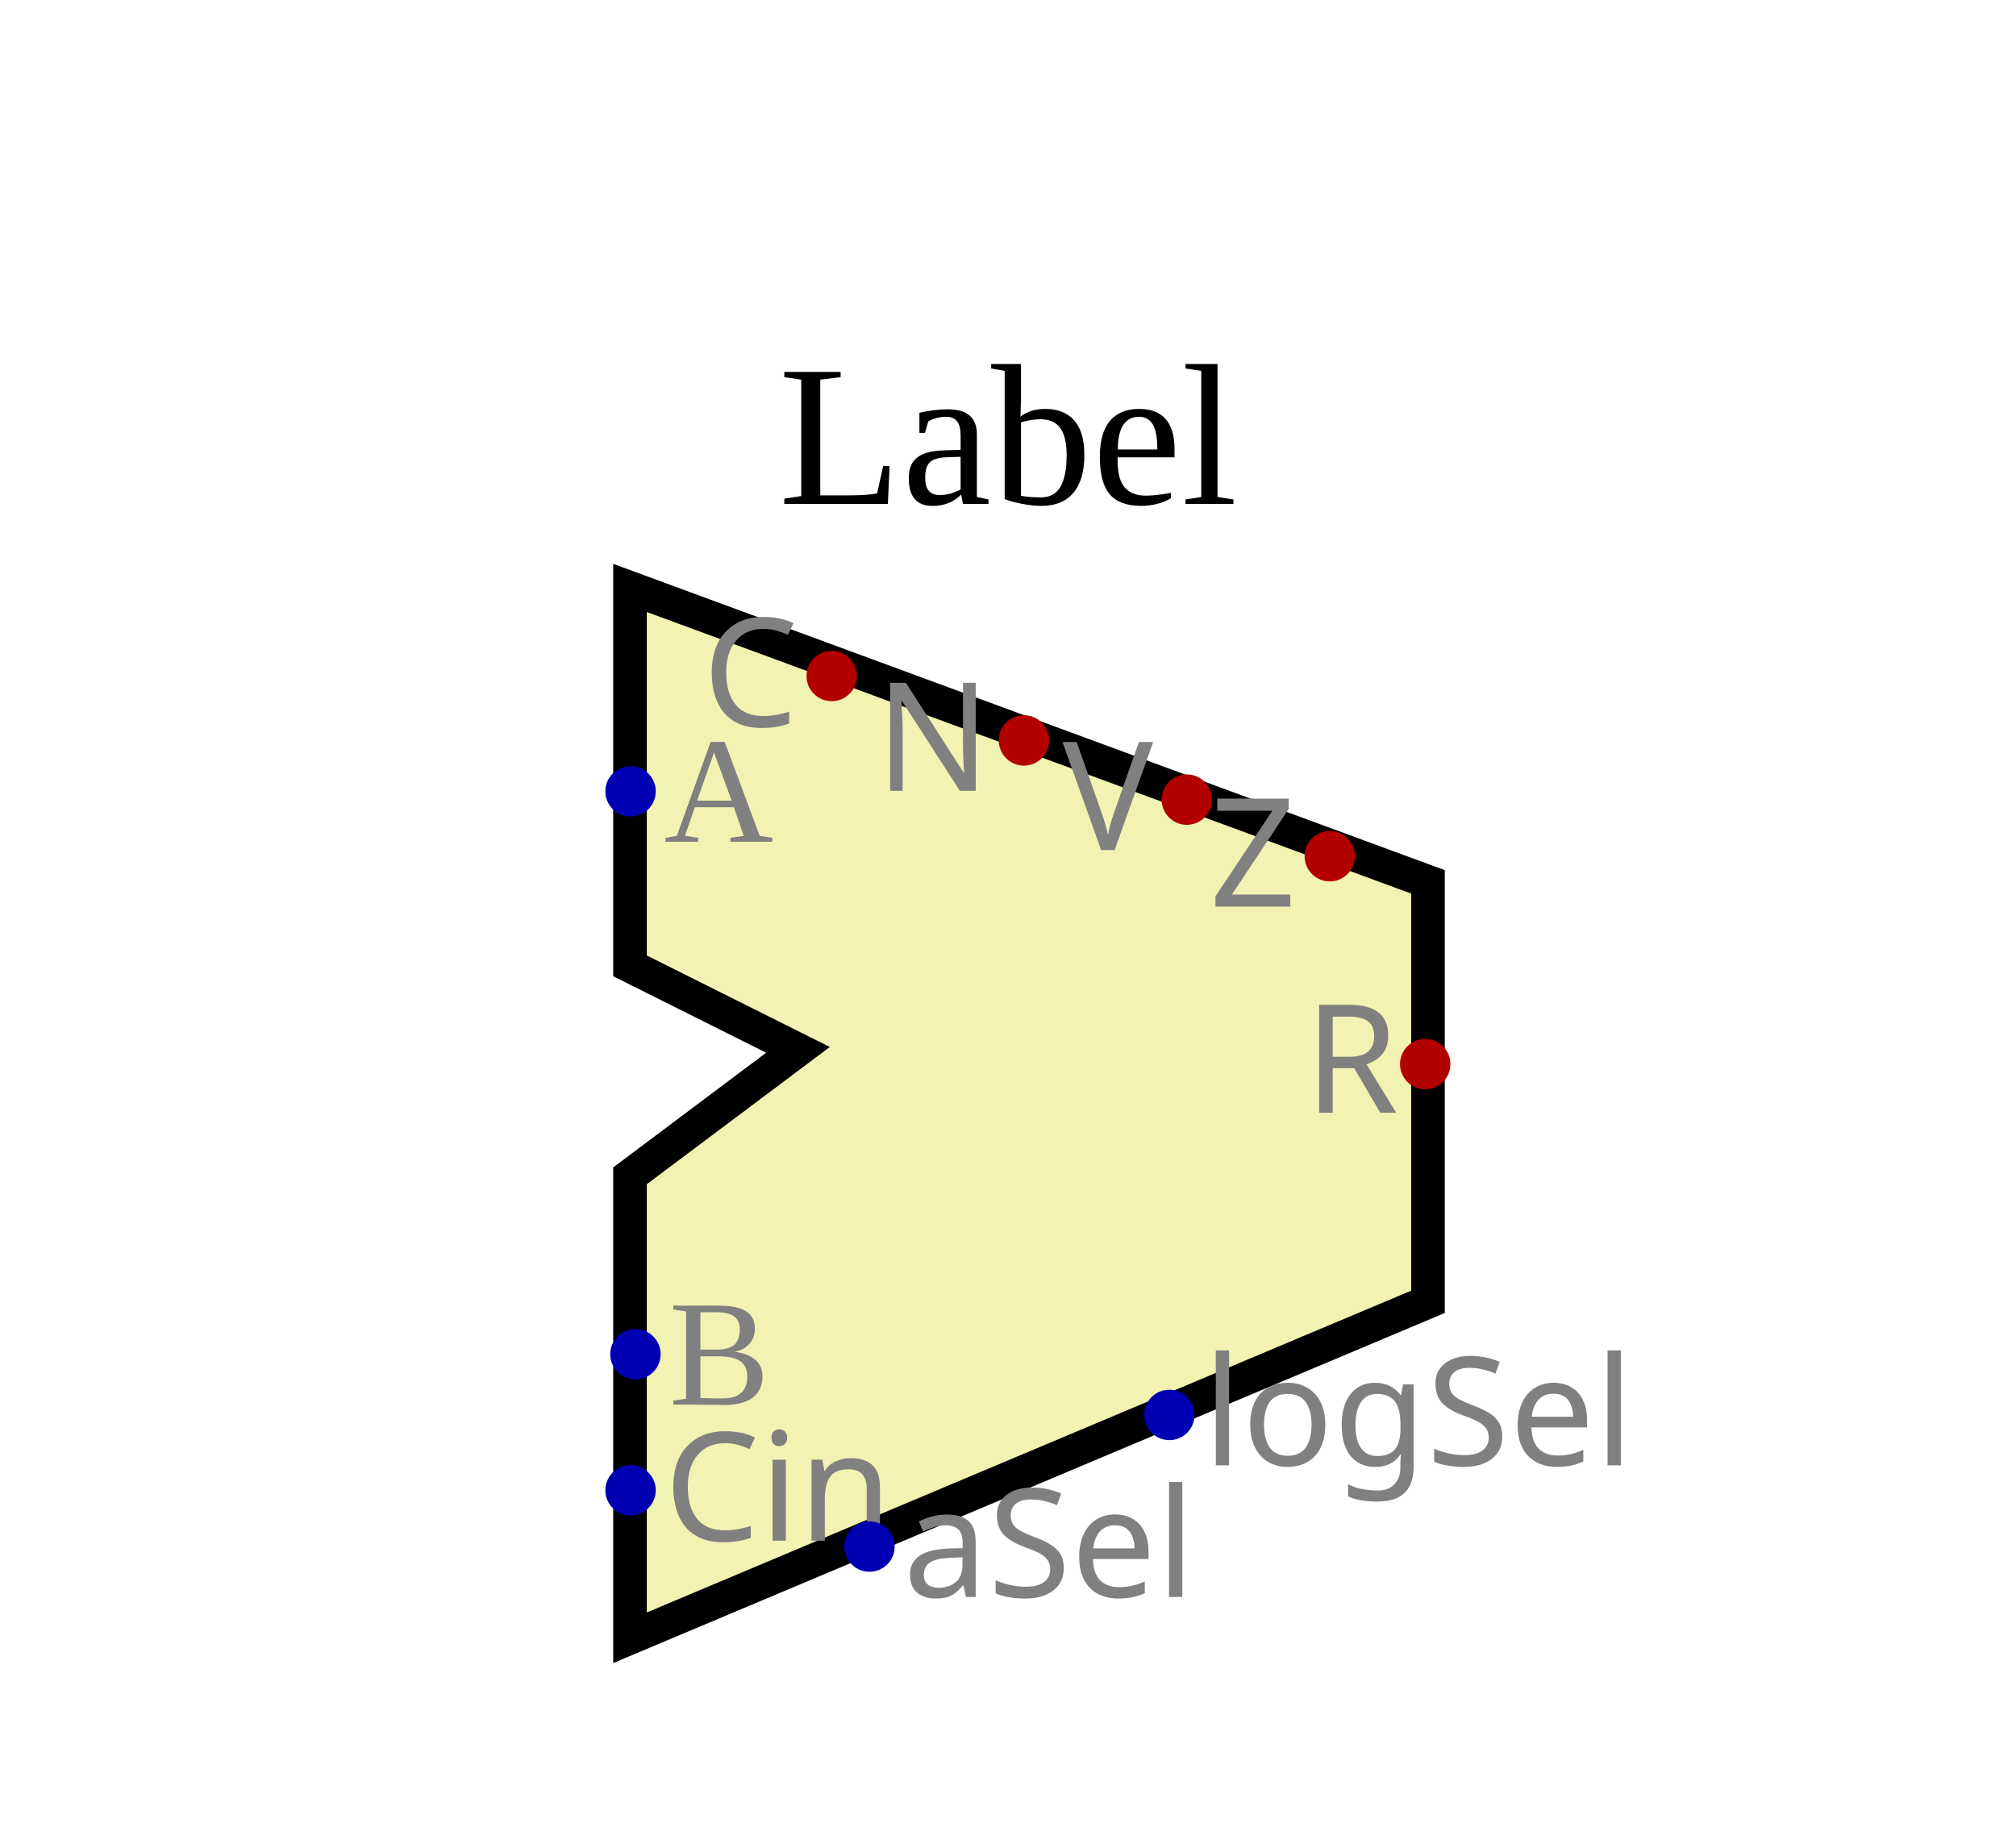
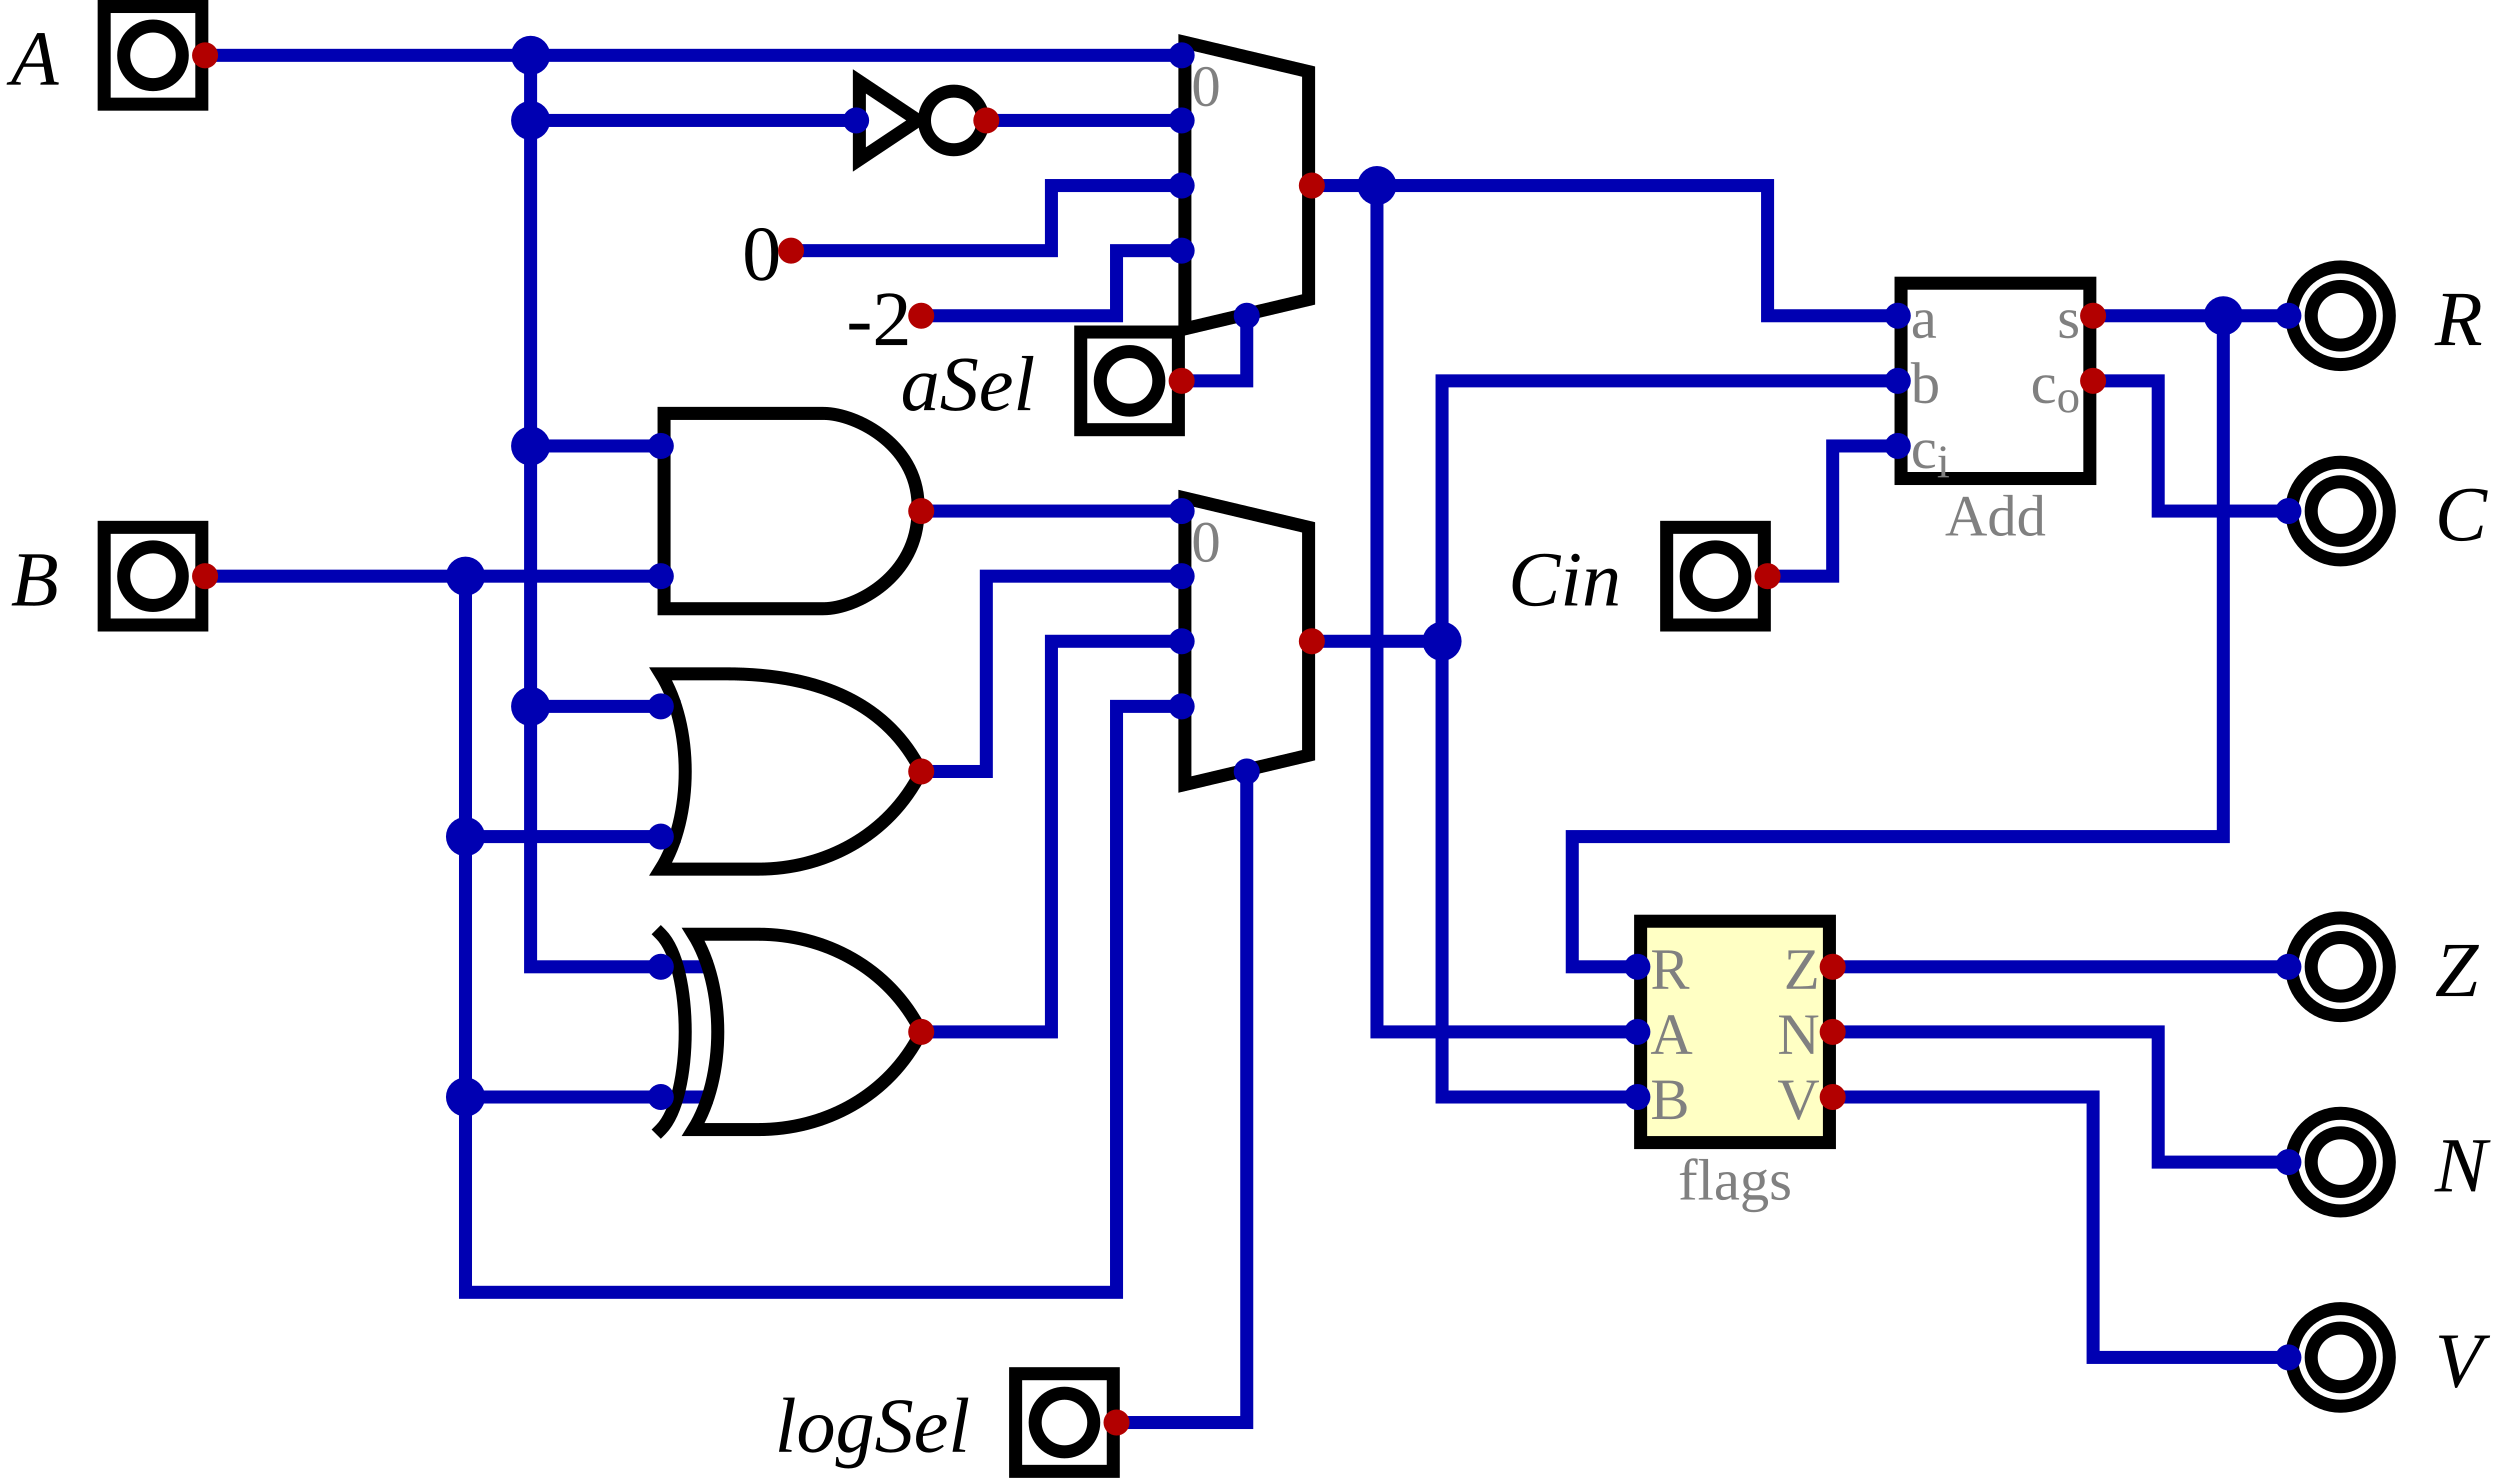
- <svg xmlns="http://www.w3.org/2000/svg" viewBox="-80 -80 240 220" version="1.1" id="svg588">
-   <defs id="defs590" />
-   <path style="opacity:1;fill:#f2f2b3;fill-opacity:1;stroke:#000000;stroke-width:4;stroke-miterlimit:4;stroke-dasharray:none;stroke-dashoffset:0;stroke-opacity:1" d="M 90,25 V 75 L -5,115 V 60 L 15,45 -5,35 v -45 z" id="path1429" />
-   <g id="g551" transform="translate(-4.934037,14.22164)">
-     <circle id="pin:A" cx="0" cy="0" r="3" style="fill:#0000b2" />
-     <text font-size="18" x="4" y="6" id="text549" style="font-size:18px;fill:#808080">A</text>
-   </g>
-   <text id="label" fill="#000000" font-size="24" text-anchor="middle" x="40" y="-20">Label</text>
-   <g id="g556" transform="translate(-4.353562,61.24011)">
-     <circle id="pin:B" cx="0" cy="20" r="3" style="fill:#0000b2" />
-     <text font-size="18" x="4" y="26" id="text554" style="font-size:18px;fill:#808080">B</text>
-   </g>
-   <g id="g561" transform="translate(59.20844,48.46966)">
-     <circle id="pin:logSel" cx="0" cy="40" r="3" style="fill:#0000b2" />
-     <text font-size="18" x="4" y="46" id="text559" style="font-style:normal;font-variant:normal;font-weight:normal;font-stretch:normal;font-size:18px;font-family:sans-serif;-inkscape-font-specification:'sans-serif, Normal';font-variant-ligatures:normal;font-variant-caps:normal;font-variant-numeric:normal;font-feature-settings:normal;text-align:start;writing-mode:lr-tb;text-anchor:start;fill:#808080">
-       <tspan id="tspan1425" x="4" y="46">logSel</tspan>
-     </text>
-   </g>
-   <g id="g566" transform="translate(-4.934037,37.44063)">
-     <circle id="pin:Cin" cx="0" cy="60" r="3" style="fill:#0000b2" />
-     <text font-size="18" x="4" y="66" id="text564" style="font-style:normal;font-variant:normal;font-weight:normal;font-stretch:normal;font-size:18px;font-family:sans-serif;-inkscape-font-specification:'sans-serif, Normal';font-variant-ligatures:normal;font-variant-caps:normal;font-variant-numeric:normal;font-feature-settings:normal;text-align:start;writing-mode:lr-tb;text-anchor:start;fill:#808080">
-       <tspan id="tspan1423" x="4" y="66">Cin</tspan>
-     </text>
-   </g>
-   <g id="g571" transform="translate(9.668886,46.69906)">
-     <circle id="pin:R" cx="80" cy="0" r="3" style="fill:#b20000" />
-     <text font-size="18" x="76.821" y="5.795" id="text569" style="font-style:normal;font-variant:normal;font-weight:normal;font-stretch:normal;font-size:18px;font-family:sans-serif;-inkscape-font-specification:'sans-serif, Normal';font-variant-ligatures:normal;font-variant-caps:normal;font-variant-numeric:normal;font-feature-settings:normal;text-align:end;writing-mode:lr-tb;text-anchor:end;fill:#808080">
-       <tspan id="tspan1413" x="76.821" y="5.795">R</tspan>
-     </text>
-   </g>
-   <g id="g576" transform="translate(-18.71,-4.79319)">
-     <circle id="pin:V" cx="80" cy="20" r="3" style="fill:#b20000" />
-     <text font-size="18" x="76" y="26" id="text574" style="font-style:normal;font-variant:normal;font-weight:normal;font-stretch:normal;font-size:18px;font-family:sans-serif;-inkscape-font-specification:'sans-serif, Normal';font-variant-ligatures:normal;font-variant-caps:normal;font-variant-numeric:normal;font-feature-settings:normal;text-align:end;writing-mode:lr-tb;text-anchor:end;fill:#808080">
-       <tspan id="tspan1417" x="76" y="26">V</tspan>
-     </text>
-   </g>
-   <g id="g581" transform="translate(-38.10007,-31.84111)">
-     <circle id="pin:N" cx="80" cy="40" r="3" style="fill:#b20000" />
-     <text font-size="18" x="76" y="46" id="text579" style="font-style:normal;font-variant:normal;font-weight:normal;font-stretch:normal;font-size:18px;font-family:sans-serif;-inkscape-font-specification:'sans-serif, Normal';font-variant-ligatures:normal;font-variant-caps:normal;font-variant-numeric:normal;font-feature-settings:normal;text-align:end;writing-mode:lr-tb;text-anchor:end;fill:#808080">
-       <tspan id="tspan1419" x="76" y="46">N</tspan>
-     </text>
-   </g>
-   <g id="g586" transform="translate(-60.98758,-59.51327)">
-     <circle id="pin:C" cx="80" cy="60" r="3" style="fill:#b20000" />
-     <text font-size="18" x="76" y="66" id="text584" style="font-style:normal;font-variant:normal;font-weight:normal;font-stretch:normal;font-size:18px;font-family:sans-serif;-inkscape-font-specification:'sans-serif, Normal';font-variant-ligatures:normal;font-variant-caps:normal;font-variant-numeric:normal;font-feature-settings:normal;text-align:end;writing-mode:lr-tb;text-anchor:end;fill:#808080">
-       <tspan id="tspan1421" x="76" y="66">C</tspan>
-     </text>
-   </g>
-   <g transform="translate(-1.691629,1.946654)" id="g1405">
-     <circle style="fill:#b20000" r="3" cy="20" cx="80" id="pin:Z" />
-     <text style="font-style:normal;font-variant:normal;font-weight:normal;font-stretch:normal;font-size:18px;font-family:sans-serif;-inkscape-font-specification:'sans-serif, Normal';font-variant-ligatures:normal;font-variant-caps:normal;font-variant-numeric:normal;font-feature-settings:normal;text-align:end;writing-mode:lr-tb;text-anchor:end;fill:#808080" id="text1403" y="26" x="76" font-size="18">
-       <tspan id="tspan1415" x="76" y="26">Z</tspan>
-     </text>
-   </g>
-   <g transform="translate(23.50924,64.14248)" id="g1411">
-     <circle style="fill:#0000b2" r="3" cy="40" cx="0" id="pin:aSel" />
-     <text style="font-style:normal;font-variant:normal;font-weight:normal;font-stretch:normal;font-size:18px;font-family:sans-serif;-inkscape-font-specification:'sans-serif, Normal';font-variant-ligatures:normal;font-variant-caps:normal;font-variant-numeric:normal;font-feature-settings:normal;text-align:start;writing-mode:lr-tb;text-anchor:start;fill:#808080" id="text1409" y="46" x="4" font-size="18">
-       <tspan id="tspan1427" x="4" y="46">aSel</tspan>
-     </text>
+ <svg xmlns="http://www.w3.org/2000/svg" width="115.2mm" height="68.1mm" viewBox="-303 -297 768 454">
+   <g stroke-linecap="square">
+     <path d="M -140,-80 L -140,0 L -100,0 L -86,0" stroke="#0000b2" stroke-width="4.0" fill="none" />
+     <path d="M 260,0 L 400,0" stroke="#0000b2" stroke-width="4.0" fill="none" />
+     <path d="M 0,-260 L 60,-260" stroke="#0000b2" stroke-width="4.0" fill="none" />
+     <path d="M -140,-280 L -140,-260 L -40,-260" stroke="#0000b2" stroke-width="4.0" fill="none" />
+     <path d="M 100,-100 L 140,-100 L 140,-180 L 280,-180" stroke="#0000b2" stroke-width="4.0" fill="none" />
+     <path d="M -160,40 L -160,100 L 40,100 L 40,-80 L 60,-80" stroke="#0000b2" stroke-width="4.0" fill="none" />
+     <path d="M -20,-200 L 40,-200 L 40,-220 L 60,-220" stroke="#0000b2" stroke-width="4.0" fill="none" />
+     <path d="M 340,-200 L 380,-200 L 400,-200" stroke="#0000b2" stroke-width="4.0" fill="none" />
+     <path d="M -160,-120 L -160,-40 L -100,-40 L -96,-40" stroke="#0000b2" stroke-width="4.0" fill="none" />
+     <path d="M -160,-40 L -160,40 L -100,40 L -86,40" stroke="#0000b2" stroke-width="4.0" fill="none" />
+     <path d="M 140,-100 L 140,40 L 200,40" stroke="#0000b2" stroke-width="4.0" fill="none" />
+     <path d="M 260,40 L 340,40 L 340,120 L 400,120" stroke="#0000b2" stroke-width="4.0" fill="none" />
+     <path d="M -20,-140 L 60,-140" stroke="#0000b2" stroke-width="4.0" fill="none" />
+     <path d="M 40,140 L 80,140 L 80,-60" stroke="#0000b2" stroke-width="4.0" fill="none" />
+     <path d="M 100,-240 L 120,-240 L 240,-240 L 240,-200 L 280,-200" stroke="#0000b2" stroke-width="4.0" fill="none" />
+     <path d="M 60,-180 L 80,-180 L 80,-200" stroke="#0000b2" stroke-width="4.0" fill="none" />
+     <path d="M 340,-180 L 360,-180 L 360,-140 L 400,-140" stroke="#0000b2" stroke-width="4.0" fill="none" />
+     <path d="M -20,20 L 20,20 L 20,-100 L 60,-100" stroke="#0000b2" stroke-width="4.0" fill="none" />
+     <path d="M 120,-240 L 120,20 L 200,20" stroke="#0000b2" stroke-width="4.0" fill="none" />
+     <path d="M 260,20 L 360,20 L 360,60 L 400,60" stroke="#0000b2" stroke-width="4.0" fill="none" />
+     <path d="M -240,-120 L -160,-120 L -100,-120" stroke="#0000b2" stroke-width="4.0" fill="none" />
+     <path d="M 240,-120 L 260,-120 L 260,-160 L 280,-160" stroke="#0000b2" stroke-width="4.0" fill="none" />
+     <path d="M -240,-280 L -140,-280 L 60,-280" stroke="#0000b2" stroke-width="4.0" fill="none" />
+     <path d="M -20,-60 L 0,-60 L 0,-120 L 60,-120" stroke="#0000b2" stroke-width="4.0" fill="none" />
+     <path d="M -60,-220 L 20,-220 L 20,-240 L 60,-240" stroke="#0000b2" stroke-width="4.0" fill="none" />
+     <path d="M -96,-80 L -100,-80 L -140,-80 L -140,-160 L -100,-160" stroke="#0000b2" stroke-width="4.0" fill="none" />
+     <path d="M -140,-260 L -140,-160" stroke="#0000b2" stroke-width="4.0" fill="none" />
+     <path d="M 200,0 L 180,0 L 180,-40 L 380,-40 L 380,-200" stroke="#0000b2" stroke-width="4.0" fill="none" />
+     <g>
+       <circle cx="-140.0" cy="-260.0" r="4.0" stroke="#0000b2" stroke-width="4.0" fill="#0000b2" />
+       <circle cx="140.0" cy="-100.0" r="4.0" stroke="#0000b2" stroke-width="4.0" fill="#0000b2" />
+       <circle cx="380.0" cy="-200.0" r="4.0" stroke="#0000b2" stroke-width="4.0" fill="#0000b2" />
+       <circle cx="-160.0" cy="-40.0" r="4.0" stroke="#0000b2" stroke-width="4.0" fill="#0000b2" />
+       <circle cx="-160.0" cy="40.0" r="4.0" stroke="#0000b2" stroke-width="4.0" fill="#0000b2" />
+       <circle cx="120.0" cy="-240.0" r="4.0" stroke="#0000b2" stroke-width="4.0" fill="#0000b2" />
+       <circle cx="-140.0" cy="-80.0" r="4.0" stroke="#0000b2" stroke-width="4.0" fill="#0000b2" />
+       <circle cx="-160.0" cy="-120.0" r="4.0" stroke="#0000b2" stroke-width="4.0" fill="#0000b2" />
+       <circle cx="-140.0" cy="-280.0" r="4.0" stroke="#0000b2" stroke-width="4.0" fill="#0000b2" />
+       <circle cx="-140.0" cy="-160.0" r="4.0" stroke="#0000b2" stroke-width="4.0" fill="#0000b2" />
+     </g>
+     <g>
+       <path d="M 281,-210 L 339,-210 L 339,-150 L 281,-150 Z" stroke="#000000" stroke-width="4.0" fill="none" />
+       <text text-anchor="start" x="284.0" y="-193.25" fill="#808080" style="font-size:18px">a</text>
+       <text text-anchor="start" x="284.0" y="-173.25" fill="#808080" style="font-size:18px">b</text>
+       <text text-anchor="start" x="284.0" y="-153.25" fill="#808080" style="font-size:18px">c<tspan style="font-size:80%;baseline-shift:sub;">i</tspan>
+       </text>
+       <text text-anchor="end" x="336.0" y="-193.25" fill="#808080" style="font-size:18px">s</text>
+       <text text-anchor="end" x="336.0" y="-173.25" fill="#808080" style="font-size:18px">c<tspan style="font-size:80%;baseline-shift:sub;">o</tspan>
+       </text>
+       <text text-anchor="middle" x="310.0" y="-132.5" fill="#808080" style="font-size:18px">Add</text>
+       <circle cx="280.0" cy="-200.0" r="2.0" stroke="#0000b2" stroke-width="4.0" fill="#0000b2" />
+       <circle cx="280.0" cy="-180.0" r="2.0" stroke="#0000b2" stroke-width="4.0" fill="#0000b2" />
+       <circle cx="280.0" cy="-160.0" r="2.0" stroke="#0000b2" stroke-width="4.0" fill="#0000b2" />
+       <circle cx="340.0" cy="-200.0" r="2.0" stroke="#b20000" stroke-width="4.0" fill="#b20000" />
+       <circle cx="340.0" cy="-180.0" r="2.0" stroke="#b20000" stroke-width="4.0" fill="#b20000" />
+     </g>
+     <g>
+       <path d="M 61,-284 L 99,-275 L 99,-205 L 61,-196 Z" stroke="#000000" stroke-width="4.0" fill="none" />
+       <text text-anchor="start" x="63.0" y="-264.5" fill="#808080" style="font-size:18px">0</text>
+       <circle cx="80.0" cy="-200.0" r="2.0" stroke="#0000b2" stroke-width="4.0" fill="#0000b2" />
+       <circle cx="60.0" cy="-280.0" r="2.0" stroke="#0000b2" stroke-width="4.0" fill="#0000b2" />
+       <circle cx="60.0" cy="-260.0" r="2.0" stroke="#0000b2" stroke-width="4.0" fill="#0000b2" />
+       <circle cx="60.0" cy="-240.0" r="2.0" stroke="#0000b2" stroke-width="4.0" fill="#0000b2" />
+       <circle cx="60.0" cy="-220.0" r="2.0" stroke="#0000b2" stroke-width="4.0" fill="#0000b2" />
+       <circle cx="100.0" cy="-240.0" r="2.0" stroke="#b20000" stroke-width="4.0" fill="#b20000" />
+     </g>
+     <g>
+       <path d="M 61,-144 L 99,-135 L 99,-65 L 61,-56 Z" stroke="#000000" stroke-width="4.0" fill="none" />
+       <text text-anchor="start" x="63.0" y="-124.5" fill="#808080" style="font-size:18px">0</text>
+       <circle cx="80.0" cy="-60.0" r="2.0" stroke="#0000b2" stroke-width="4.0" fill="#0000b2" />
+       <circle cx="60.0" cy="-140.0" r="2.0" stroke="#0000b2" stroke-width="4.0" fill="#0000b2" />
+       <circle cx="60.0" cy="-120.0" r="2.0" stroke="#0000b2" stroke-width="4.0" fill="#0000b2" />
+       <circle cx="60.0" cy="-100.0" r="2.0" stroke="#0000b2" stroke-width="4.0" fill="#0000b2" />
+       <circle cx="60.0" cy="-80.0" r="2.0" stroke="#0000b2" stroke-width="4.0" fill="#0000b2" />
+       <circle cx="100.0" cy="-100.0" r="2.0" stroke="#b20000" stroke-width="4.0" fill="#b20000" />
+     </g>
+     <g>
+       <path d="M -50,-110 L -99,-110 L -99,-170 L -50,-170 C -40,-170 -20,-160 -21,-140 C -21,-120 -40,-110 -50,-110 Z" stroke="#000000" stroke-width="4.0" fill="none" />
+       <circle cx="-100.0" cy="-160.0" r="2.0" stroke="#0000b2" stroke-width="4.0" fill="#0000b2" />
+       <circle cx="-100.0" cy="-120.0" r="2.0" stroke="#0000b2" stroke-width="4.0" fill="#0000b2" />
+       <circle cx="-20.0" cy="-140.0" r="2.0" stroke="#b20000" stroke-width="4.0" fill="#b20000" />
+     </g>
+     <g>
+       <path d="M -70,-30 L -100,-30 C -90,-46 -90,-74 -100,-90 L -80,-90 C -50,-90 -30,-80 -20,-60 C -30,-40 -50,-30 -70,-30 Z" stroke="#000000" stroke-width="4.0" fill="none" />
+       <circle cx="-100.0" cy="-80.0" r="2.0" stroke="#0000b2" stroke-width="4.0" fill="#0000b2" />
+       <circle cx="-100.0" cy="-40.0" r="2.0" stroke="#0000b2" stroke-width="4.0" fill="#0000b2" />
+       <circle cx="-20.0" cy="-60.0" r="2.0" stroke="#b20000" stroke-width="4.0" fill="#b20000" />
+     </g>
+     <g>
+       <path d="M -70,50 L -90,50 C -80,34 -80,6 -90,-10 L -70,-10 C -50,-10 -30,0 -20,20 C -30,40 -50,50 -70,50 Z" stroke="#000000" stroke-width="4.0" fill="none" />
+       <path d="M -100,50 C -90,40 -90,0 -100,-10" stroke="#000000" stroke-width="4.0" fill="none" />
+       <circle cx="-100.0" cy="0.0" r="2.0" stroke="#0000b2" stroke-width="4.0" fill="#0000b2" />
+       <circle cx="-100.0" cy="40.0" r="2.0" stroke="#0000b2" stroke-width="4.0" fill="#0000b2" />
+       <circle cx="-20.0" cy="20.0" r="2.0" stroke="#b20000" stroke-width="4.0" fill="#b20000" />
+     </g>
+     <g>
+       <path d="M -39,-272 L -21,-260 L -39,-248 Z" stroke="#000000" stroke-width="4.0" fill="none" />
+       <circle cx="-10.0" cy="-260.0" r="9.0" stroke="#000000" stroke-width="4.0" fill="none" />
+       <circle cx="-40.0" cy="-260.0" r="2.0" stroke="#0000b2" stroke-width="4.0" fill="#0000b2" />
+       <circle cx="0.0" cy="-260.0" r="2.0" stroke="#b20000" stroke-width="4.0" fill="#b20000" />
+     </g>
+     <g>
+       <text text-anchor="end" x="-63.0" y="-211.0" fill="#000000" style="font-size:24px">0</text>
+       <circle cx="-60.0" cy="-220.0" r="2.0" stroke="#b20000" stroke-width="4.0" fill="#b20000" />
+     </g>
+     <g>
+       <text text-anchor="end" x="-23.0" y="-191.0" fill="#000000" style="font-size:24px">-2</text>
+       <circle cx="-20.0" cy="-200.0" r="2.0" stroke="#b20000" stroke-width="4.0" fill="#b20000" />
+     </g>
+     <g>
+       <circle cx="416.0" cy="-200.0" r="9.0" stroke="#000000" stroke-width="4.0" fill="none" />
+       <circle cx="416.0" cy="-200.0" r="15.0" stroke="#000000" stroke-width="4.0" fill="none" />
+       <text text-anchor="start" x="445.0" y="-191.0" fill="#000000" style="font-size:24px">
+         <tspan style="font-style:italic;">R</tspan>
+       </text>
+       <circle cx="400.0" cy="-200.0" r="2.0" stroke="#0000b2" stroke-width="4.0" fill="#0000b2" />
+     </g>
+     <g>
+       <path d="M 9,125 L 39,125 L 39,155 L 9,155 Z" stroke="#000000" stroke-width="4.0" fill="none" />
+       <circle cx="24.0" cy="140.0" r="9.0" stroke="#000000" stroke-width="4.0" fill="none" />
+       <text text-anchor="end" x="-5.0" y="149.0" fill="#000000" style="font-size:24px">
+         <tspan style="font-style:italic;">logSel</tspan>
+       </text>
+       <circle cx="40.0" cy="140.0" r="2.0" stroke="#b20000" stroke-width="4.0" fill="#b20000" />
+     </g>
+     <g>
+       <path d="M 29,-195 L 59,-195 L 59,-165 L 29,-165 Z" stroke="#000000" stroke-width="4.0" fill="none" />
+       <circle cx="44.0" cy="-180.0" r="9.0" stroke="#000000" stroke-width="4.0" fill="none" />
+       <text text-anchor="end" x="15.0" y="-171.0" fill="#000000" style="font-size:24px">
+         <tspan style="font-style:italic;">aSel</tspan>
+       </text>
+       <circle cx="60.0" cy="-180.0" r="2.0" stroke="#b20000" stroke-width="4.0" fill="#b20000" />
+     </g>
+     <g>
+       <circle cx="416.0" cy="-140.0" r="9.0" stroke="#000000" stroke-width="4.0" fill="none" />
+       <circle cx="416.0" cy="-140.0" r="15.0" stroke="#000000" stroke-width="4.0" fill="none" />
+       <text text-anchor="start" x="445.0" y="-131.0" fill="#000000" style="font-size:24px">
+         <tspan style="font-style:italic;">C</tspan>
+       </text>
+       <circle cx="400.0" cy="-140.0" r="2.0" stroke="#0000b2" stroke-width="4.0" fill="#0000b2" />
+     </g>
+     <g>
+       <path d="M 209,-135 L 239,-135 L 239,-105 L 209,-105 Z" stroke="#000000" stroke-width="4.0" fill="none" />
+       <circle cx="224.0" cy="-120.0" r="9.0" stroke="#000000" stroke-width="4.0" fill="none" />
+       <text text-anchor="end" x="195.0" y="-111.0" fill="#000000" style="font-size:24px">
+         <tspan style="font-style:italic;">Cin</tspan>
+       </text>
+       <circle cx="240.0" cy="-120.0" r="2.0" stroke="#b20000" stroke-width="4.0" fill="#b20000" />
+     </g>
+     <g>
+       <path d="M -271,-295 L -241,-295 L -241,-265 L -271,-265 Z" stroke="#000000" stroke-width="4.0" fill="none" />
+       <circle cx="-256.0" cy="-280.0" r="9.0" stroke="#000000" stroke-width="4.0" fill="none" />
+       <text text-anchor="end" x="-285.0" y="-271.0" fill="#000000" style="font-size:24px">
+         <tspan style="font-style:italic;">A</tspan>
+       </text>
+       <circle cx="-240.0" cy="-280.0" r="2.0" stroke="#b20000" stroke-width="4.0" fill="#b20000" />
+     </g>
+     <g>
+       <path d="M -271,-135 L -241,-135 L -241,-105 L -271,-105 Z" stroke="#000000" stroke-width="4.0" fill="none" />
+       <circle cx="-256.0" cy="-120.0" r="9.0" stroke="#000000" stroke-width="4.0" fill="none" />
+       <text text-anchor="end" x="-285.0" y="-111.0" fill="#000000" style="font-size:24px">
+         <tspan style="font-style:italic;">B</tspan>
+       </text>
+       <circle cx="-240.0" cy="-120.0" r="2.0" stroke="#b20000" stroke-width="4.0" fill="#b20000" />
+     </g>
+     <g>
+       <path d="M 201,-14 L 259,-14 L 259,54 L 201,54 Z" stroke="#ffffb4" stroke-width="0.0" fill="#ffffb4" fill-opacity="0.784" />
+       <path d="M 201,-14 L 259,-14 L 259,54 L 201,54 Z" stroke="#000000" stroke-width="4.0" fill="none" />
+       <text text-anchor="start" x="204.0" y="6.75" fill="#808080" style="font-size:18px">R</text>
+       <text text-anchor="start" x="204.0" y="26.75" fill="#808080" style="font-size:18px">A</text>
+       <text text-anchor="start" x="204.0" y="46.75" fill="#808080" style="font-size:18px">B</text>
+       <text text-anchor="end" x="256.0" y="6.75" fill="#808080" style="font-size:18px">Z</text>
+       <text text-anchor="end" x="256.0" y="26.75" fill="#808080" style="font-size:18px">N</text>
+       <text text-anchor="end" x="256.0" y="46.75" fill="#808080" style="font-size:18px">V</text>
+       <text text-anchor="middle" x="230.0" y="71.5" fill="#808080" style="font-size:18px">flags</text>
+       <circle cx="200.0" cy="0.0" r="2.0" stroke="#0000b2" stroke-width="4.0" fill="#0000b2" />
+       <circle cx="200.0" cy="20.0" r="2.0" stroke="#0000b2" stroke-width="4.0" fill="#0000b2" />
+       <circle cx="200.0" cy="40.0" r="2.0" stroke="#0000b2" stroke-width="4.0" fill="#0000b2" />
+       <circle cx="260.0" cy="0.0" r="2.0" stroke="#b20000" stroke-width="4.0" fill="#b20000" />
+       <circle cx="260.0" cy="20.0" r="2.0" stroke="#b20000" stroke-width="4.0" fill="#b20000" />
+       <circle cx="260.0" cy="40.0" r="2.0" stroke="#b20000" stroke-width="4.0" fill="#b20000" />
+     </g>
+     <g>
+       <circle cx="416.0" cy="0.0" r="9.0" stroke="#000000" stroke-width="4.0" fill="none" />
+       <circle cx="416.0" cy="0.0" r="15.0" stroke="#000000" stroke-width="4.0" fill="none" />
+       <text text-anchor="start" x="445.0" y="9.0" fill="#000000" style="font-size:24px">
+         <tspan style="font-style:italic;">Z</tspan>
+       </text>
+       <circle cx="400.0" cy="0.0" r="2.0" stroke="#0000b2" stroke-width="4.0" fill="#0000b2" />
+     </g>
+     <g>
+       <circle cx="416.0" cy="60.0" r="9.0" stroke="#000000" stroke-width="4.0" fill="none" />
+       <circle cx="416.0" cy="60.0" r="15.0" stroke="#000000" stroke-width="4.0" fill="none" />
+       <text text-anchor="start" x="445.0" y="69.0" fill="#000000" style="font-size:24px">
+         <tspan style="font-style:italic;">N</tspan>
+       </text>
+       <circle cx="400.0" cy="60.0" r="2.0" stroke="#0000b2" stroke-width="4.0" fill="#0000b2" />
+     </g>
+     <g>
+       <circle cx="416.0" cy="120.0" r="9.0" stroke="#000000" stroke-width="4.0" fill="none" />
+       <circle cx="416.0" cy="120.0" r="15.0" stroke="#000000" stroke-width="4.0" fill="none" />
+       <text text-anchor="start" x="445.0" y="129.0" fill="#000000" style="font-size:24px">
+         <tspan style="font-style:italic;">V</tspan>
+       </text>
+       <circle cx="400.0" cy="120.0" r="2.0" stroke="#0000b2" stroke-width="4.0" fill="#0000b2" />
+     </g>
  </g>
</svg>
